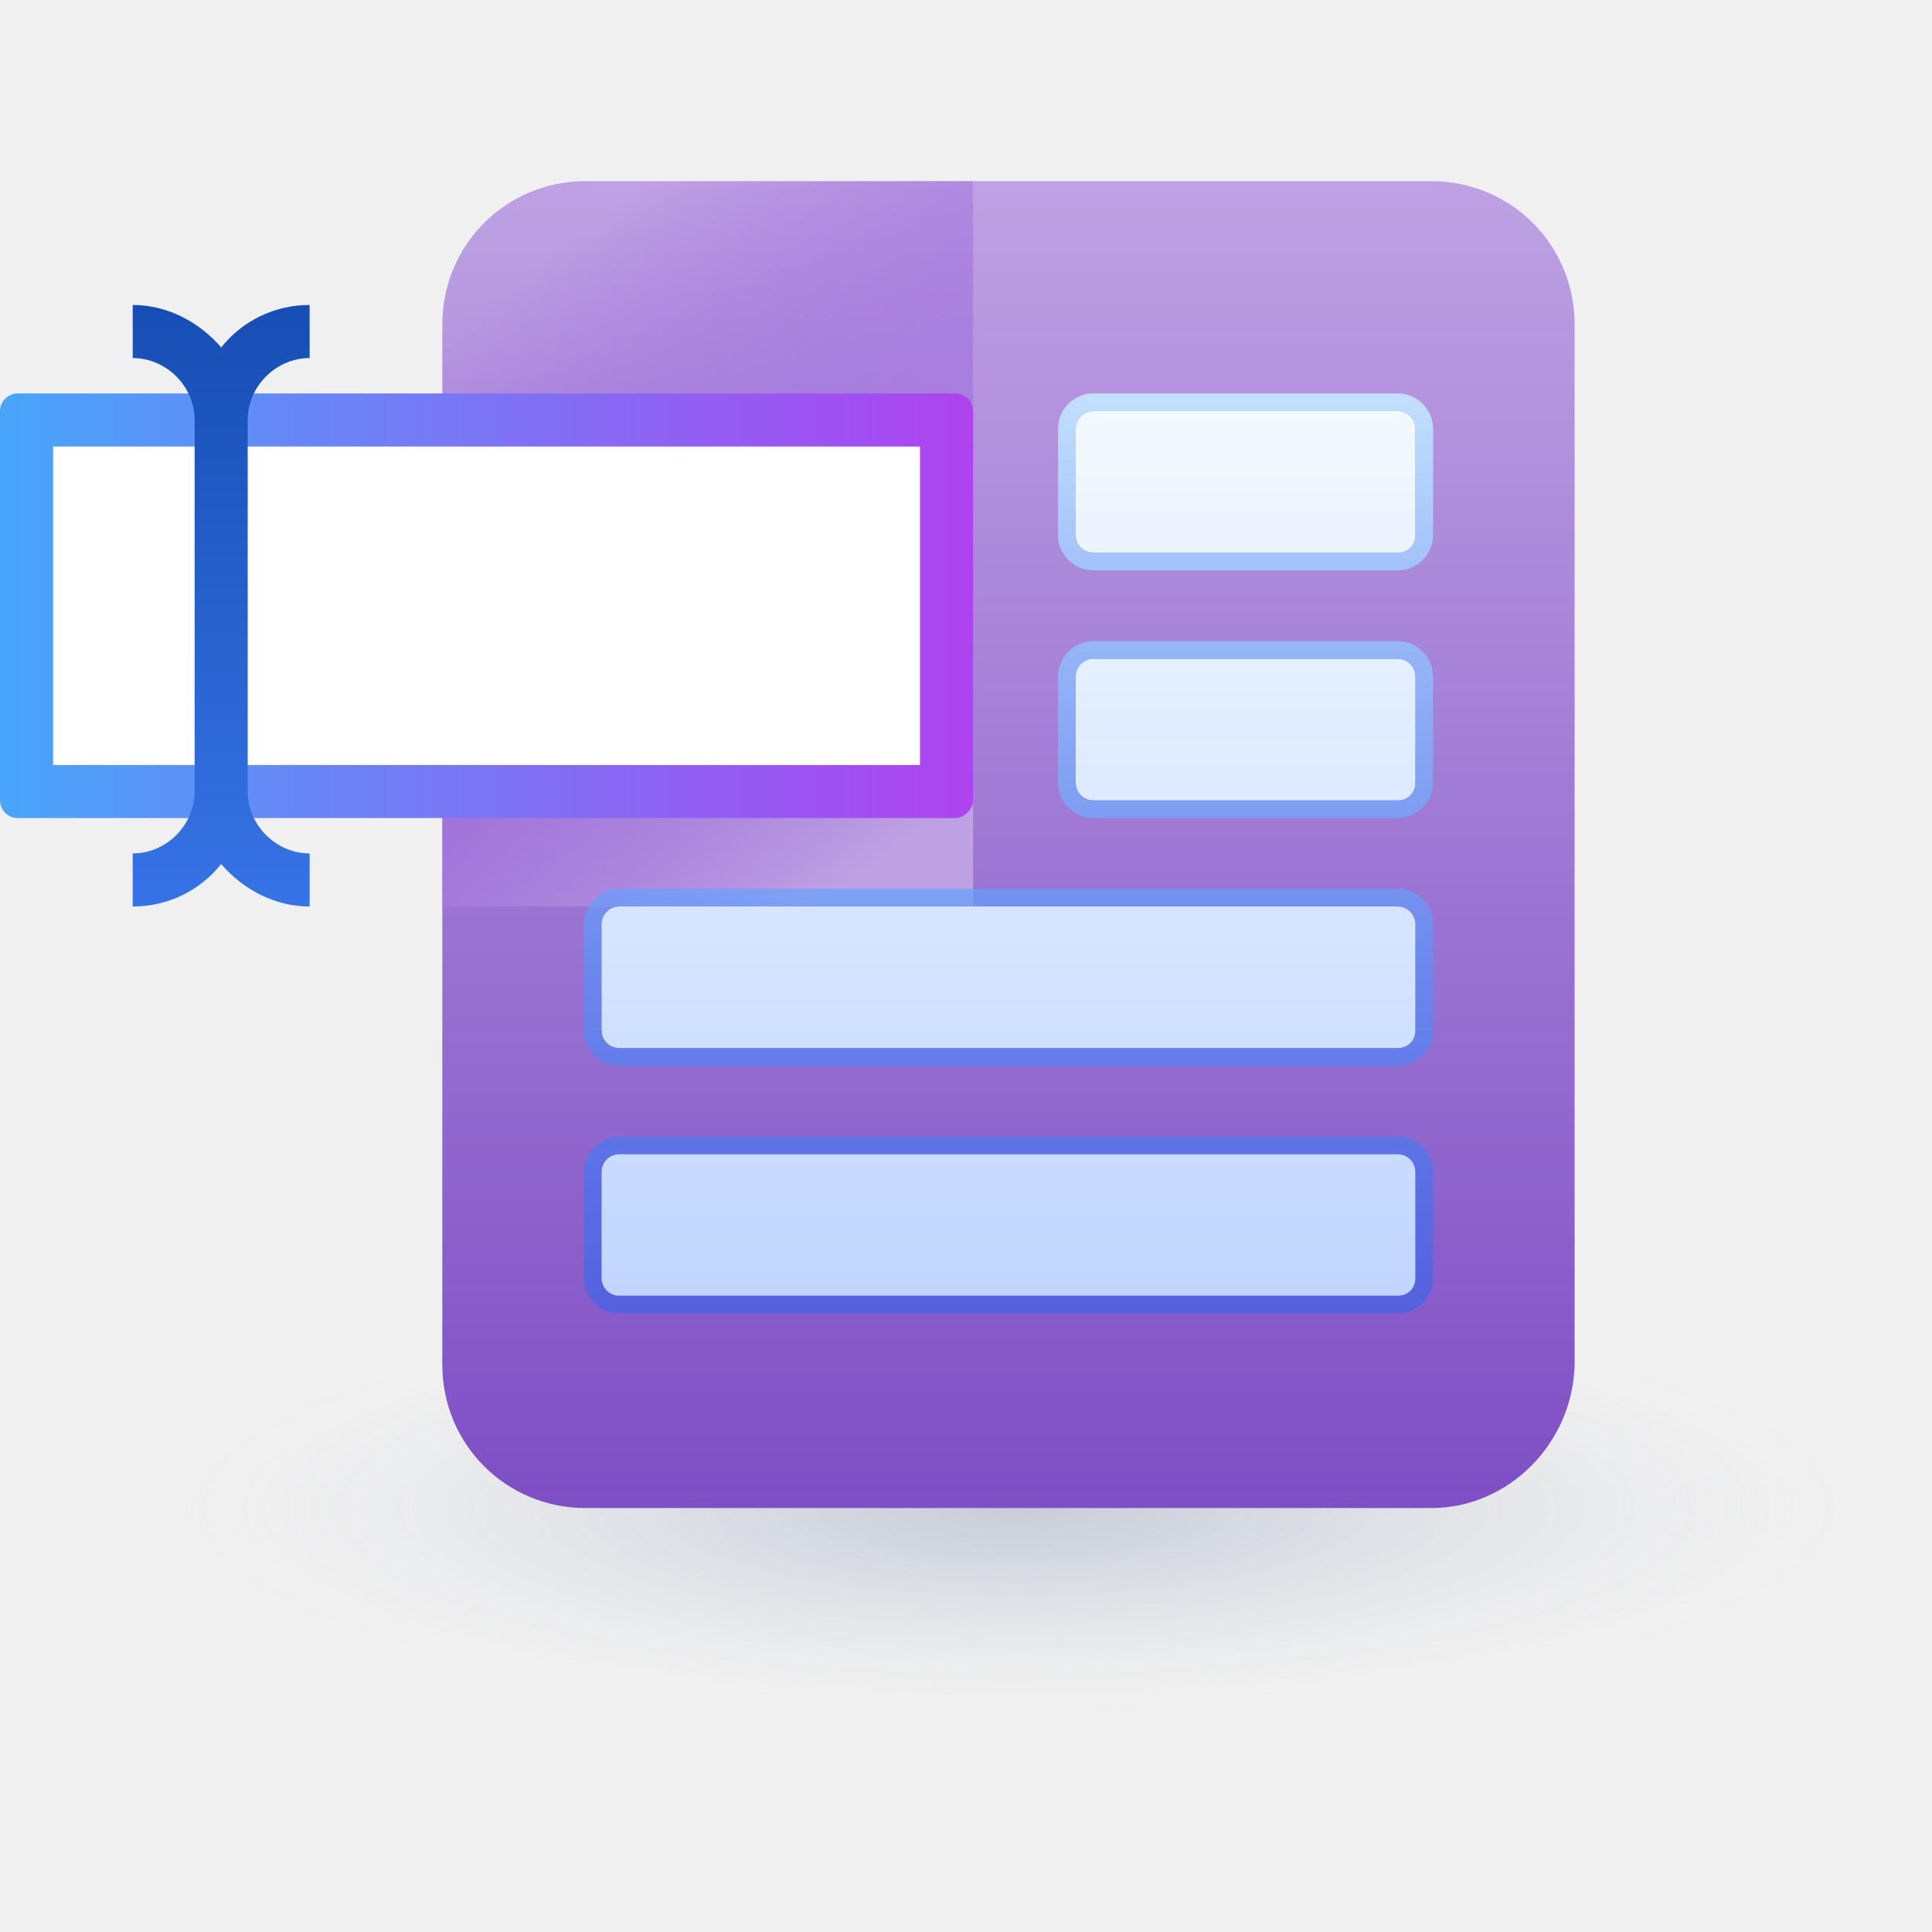
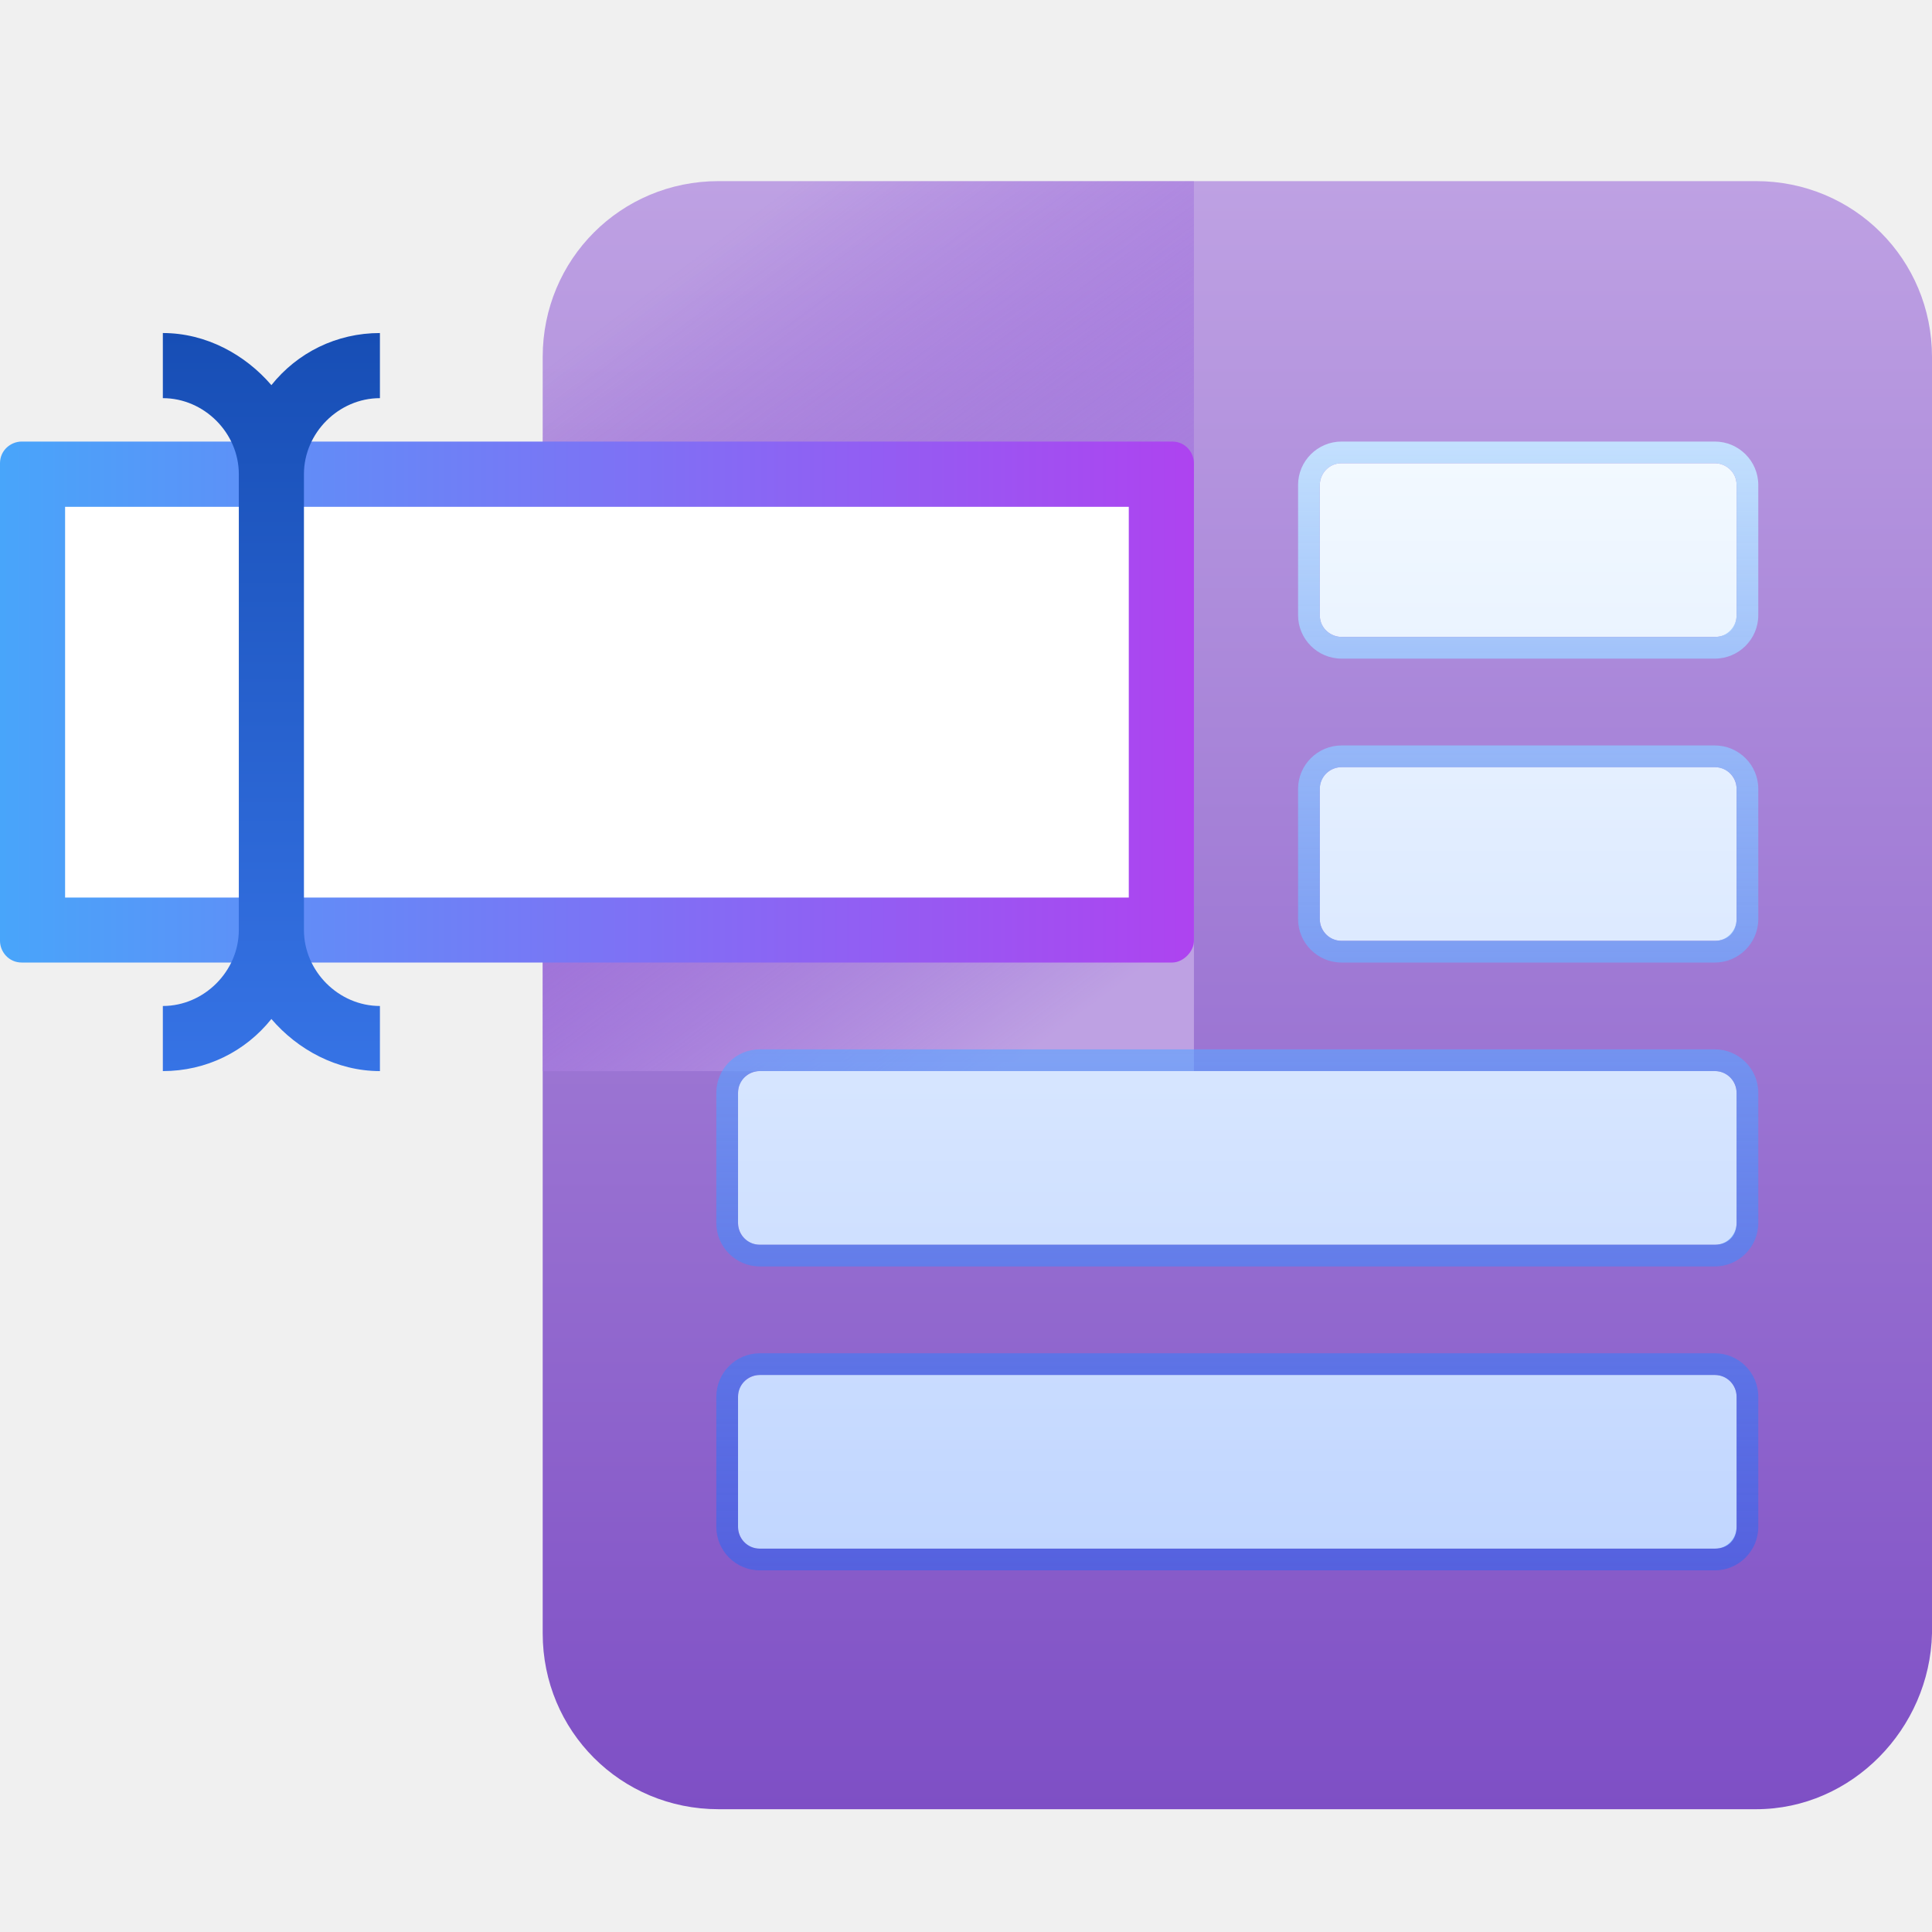
<svg xmlns="http://www.w3.org/2000/svg" width="128" height="128" viewBox="0 0 128 128" fill="none">
-   <path opacity="0.7" d="M67.282 116.792C100.815 116.792 128 109.235 128 99.912C128 90.59 100.815 83.033 67.282 83.033C33.748 83.033 6.563 90.59 6.563 99.912C6.563 109.235 33.748 116.792 67.282 116.792Z" fill="url(#paint0_radial_47_2677)" />
-   <path d="M94.828 99.912H38.798C33.523 99.912 29.304 95.693 29.304 90.418V21.495C29.304 16.22 33.523 12 38.798 12H94.828C100.103 12 104.322 16.22 104.322 21.495V90.418C104.205 95.576 99.985 99.912 94.828 99.912Z" fill="url(#paint1_linear_47_2677)" />
-   <path d="M38.681 12H64.469V60.059H29.304V21.377C29.304 16.22 33.523 12 38.681 12Z" fill="url(#paint2_linear_47_2677)" />
-   <path d="M63.297 54.198H1.172C0.469 54.198 0 53.612 0 53.026V27.239C0 26.535 0.586 26.066 1.172 26.066H63.297C64 26.066 64.469 26.652 64.469 27.239V53.026C64.469 53.612 63.883 54.198 63.297 54.198Z" fill="url(#paint3_linear_47_2677)" />
-   <path d="M3.517 29.584H60.953V50.683H3.517V29.584Z" fill="white" />
-   <path d="M92.601 36.616H72.44C71.854 36.616 71.268 36.147 71.268 35.444V28.41C71.268 27.824 71.737 27.238 72.44 27.238H92.601C93.187 27.238 93.773 27.707 93.773 28.41V35.444C93.773 36.147 93.304 36.616 92.601 36.616ZM93.773 51.854V44.821C93.773 44.235 93.304 43.649 92.601 43.649H72.44C71.854 43.649 71.268 44.117 71.268 44.821V51.854C71.268 52.44 71.737 53.026 72.44 53.026H92.601C93.304 53.026 93.773 52.557 93.773 51.854ZM93.773 68.264V61.231C93.773 60.645 93.304 60.059 92.601 60.059H41.026C40.44 60.059 39.853 60.528 39.853 61.231V68.264C39.853 68.85 40.322 69.436 41.026 69.436H92.601C93.304 69.436 93.773 68.967 93.773 68.264ZM93.773 84.674V77.641C93.773 77.055 93.304 76.469 92.601 76.469H41.026C40.44 76.469 39.853 76.938 39.853 77.641V84.674C39.853 85.261 40.322 85.847 41.026 85.847H92.601C93.304 85.847 93.773 85.378 93.773 84.674Z" fill="url(#paint4_linear_47_2677)" />
-   <path d="M92.601 27.239C93.187 27.239 93.773 27.707 93.773 28.411V35.444C93.773 36.03 93.305 36.616 92.601 36.616H72.44C71.854 36.616 71.268 36.147 71.268 35.444V28.411C71.268 27.825 71.737 27.239 72.44 27.239H92.601ZM92.601 43.649C93.187 43.649 93.773 44.118 93.773 44.821V51.854C93.773 52.44 93.305 53.026 92.601 53.026H72.44C71.854 53.026 71.268 52.557 71.268 51.854V44.821C71.268 44.235 71.737 43.649 72.44 43.649H92.601ZM92.601 60.059C93.187 60.059 93.773 60.528 93.773 61.231V68.264C93.773 68.85 93.305 69.437 92.601 69.437H41.026C40.44 69.437 39.854 68.968 39.854 68.264V61.231C39.854 60.645 40.323 60.059 41.026 60.059H92.601ZM92.601 76.47C93.187 76.47 93.773 76.939 93.773 77.642V84.675C93.773 85.261 93.305 85.847 92.601 85.847H41.026C40.44 85.847 39.854 85.378 39.854 84.675V77.642C39.854 77.056 40.323 76.47 41.026 76.47H92.601ZM92.601 26.066H72.44C71.151 26.066 70.096 27.121 70.096 28.411V35.444C70.096 36.733 71.151 37.788 72.44 37.788H92.601C93.891 37.788 94.946 36.733 94.946 35.444V28.411C94.946 27.121 93.891 26.066 92.601 26.066ZM92.601 42.477H72.44C71.151 42.477 70.096 43.532 70.096 44.821V51.854C70.096 53.144 71.151 54.198 72.44 54.198H92.601C93.891 54.198 94.946 53.144 94.946 51.854V44.821C94.946 43.532 93.891 42.477 92.601 42.477ZM92.601 58.887H41.026C39.737 58.887 38.682 59.942 38.682 61.231V68.264C38.682 69.554 39.737 70.609 41.026 70.609H92.601C93.891 70.609 94.946 69.554 94.946 68.264V61.231C94.946 59.942 93.891 58.887 92.601 58.887ZM92.601 75.297H41.026C39.737 75.297 38.682 76.352 38.682 77.642V84.675C38.682 85.964 39.737 87.019 41.026 87.019H92.601C93.891 87.019 94.946 85.964 94.946 84.675V77.642C94.946 76.352 93.891 75.297 92.601 75.297Z" fill="url(#paint5_linear_47_2677)" />
-   <path d="M20.514 23.722V20.205C18.169 20.205 16.059 21.26 14.653 23.018C13.246 21.377 11.136 20.205 8.792 20.205V23.722C11.019 23.722 12.895 25.597 12.895 27.824V52.44C12.895 54.667 11.019 56.542 8.792 56.542V60.059C11.136 60.059 13.246 59.004 14.653 57.246C16.059 58.887 18.169 60.059 20.514 60.059V56.542C18.287 56.542 16.411 54.667 16.411 52.44V27.824C16.411 25.597 18.287 23.722 20.514 23.722Z" fill="url(#paint6_linear_47_2677)" />
+   <path d="M116.35 119.865H47.605C41.133 119.865 35.955 114.687 35.955 108.215V23.649C35.955 17.177 41.133 12 47.605 12H116.35C122.822 12 128 17.177 128 23.649V108.215C127.856 114.544 122.678 119.865 116.35 119.865Z" fill="url(#paint0_linear_129_4963)" />
+   <path d="M47.461 12H79.101V70.966H35.955V23.506C35.955 17.177 41.133 12 47.461 12Z" fill="url(#paint1_linear_129_4963)" />
+   <path d="M77.663 63.77H1.438C0.575 63.77 0 63.051 0 62.333V30.692C0 29.829 0.719 29.254 1.438 29.254H77.663C78.526 29.254 79.101 29.973 79.101 30.692V62.333C79.101 63.051 78.382 63.77 77.663 63.77Z" fill="url(#paint2_linear_129_4963)" />
+   <path d="M4.313 33.578H74.785V59.465H4.313V33.578Z" fill="white" />
+   <path d="M113.616 42.197H88.879C88.159 42.197 87.44 41.622 87.44 40.759V32.13C87.44 31.41 88.015 30.691 88.879 30.691H113.616C114.335 30.691 115.054 31.267 115.054 32.13V40.759C115.054 41.622 114.478 42.197 113.616 42.197ZM115.054 60.894V52.264C115.054 51.545 114.478 50.826 113.616 50.826H88.879C88.159 50.826 87.44 51.401 87.44 52.264V60.894C87.44 61.613 88.015 62.332 88.879 62.332H113.616C114.478 62.332 115.054 61.757 115.054 60.894ZM115.054 81.029V72.399C115.054 71.68 114.478 70.961 113.616 70.961H50.334C49.615 70.961 48.897 71.536 48.897 72.399V81.029C48.897 81.748 49.472 82.467 50.334 82.467H113.616C114.478 82.467 115.054 81.891 115.054 81.029ZM115.054 101.163V92.534C115.054 91.815 114.478 91.096 113.616 91.096H50.334C49.615 91.096 48.897 91.671 48.897 92.534V101.163C48.897 101.882 49.472 102.601 50.334 102.601H113.616C114.478 102.601 115.054 102.026 115.054 101.163Z" fill="url(#paint3_linear_129_4963)" />
+   <path d="M113.615 30.692C114.334 30.692 115.053 31.267 115.053 32.13V40.76C115.053 41.479 114.478 42.198 113.615 42.198H88.878C88.159 42.198 87.44 41.622 87.44 40.76V32.13C87.44 31.411 88.015 30.692 88.878 30.692H113.615ZM113.615 50.827C114.334 50.827 115.053 51.402 115.053 52.265V60.894C115.053 61.614 114.478 62.333 113.615 62.333H88.878C88.159 62.333 87.44 61.757 87.44 60.894V52.265C87.44 51.546 88.015 50.827 88.878 50.827H113.615ZM113.615 70.962C114.334 70.962 115.053 71.537 115.053 72.4V81.029C115.053 81.748 114.478 82.467 113.615 82.467H50.334C49.615 82.467 48.896 81.892 48.896 81.029V72.4C48.896 71.681 49.472 70.962 50.334 70.962H113.615ZM113.615 91.096C114.334 91.096 115.053 91.671 115.053 92.535V101.164C115.053 101.883 114.478 102.602 113.615 102.602H50.334C49.615 102.602 48.896 102.027 48.896 101.164V92.535C48.896 91.815 49.472 91.096 50.334 91.096H113.615ZM113.615 29.254H88.878C87.296 29.254 86.001 30.548 86.001 32.13V40.76C86.001 42.342 87.296 43.636 88.878 43.636H113.615C115.197 43.636 116.491 42.342 116.491 40.76V32.13C116.491 30.548 115.197 29.254 113.615 29.254ZM113.615 49.389H88.878C87.296 49.389 86.001 50.683 86.001 52.265V60.894C86.001 62.476 87.296 63.77 88.878 63.77H113.615C115.197 63.77 116.491 62.476 116.491 60.894V52.265C116.491 50.683 115.197 49.389 113.615 49.389ZM113.615 69.523H50.334C48.752 69.523 47.458 70.818 47.458 72.4V81.029C47.458 82.611 48.752 83.905 50.334 83.905H113.615C115.197 83.905 116.491 82.611 116.491 81.029V72.4C116.491 70.818 115.197 69.523 113.615 69.523ZM113.615 89.658H50.334C48.752 89.658 47.458 90.953 47.458 92.535V101.164C47.458 102.746 48.752 104.04 50.334 104.04H113.615C115.197 104.04 116.491 102.746 116.491 101.164V92.535C116.491 90.953 115.197 89.658 113.615 89.658Z" fill="url(#paint4_linear_129_4963)" />
+   <path d="M25.171 26.379V22.064C22.295 22.064 19.706 23.359 17.98 25.516C16.254 23.503 13.665 22.064 10.789 22.064V26.379C13.522 26.379 15.823 28.68 15.823 31.413V61.615C15.823 64.347 13.522 66.649 10.789 66.649V70.963C13.665 70.963 16.254 69.669 17.98 67.511C19.706 69.525 22.295 70.963 25.171 70.963V66.649C22.439 66.649 20.137 64.347 20.137 61.615V31.413C20.137 28.68 22.439 26.379 25.171 26.379Z" fill="url(#paint5_linear_129_4963)" />
  <defs>
-     <radialGradient id="paint0_radial_47_2677" cx="0" cy="0" r="1" gradientUnits="userSpaceOnUse" gradientTransform="translate(67.282 99.9118) scale(57.7615 14.3359)">
-       <stop stop-color="#919FB9" stop-opacity="0.6" />
-       <stop offset="0.191" stop-color="#95A3BC" stop-opacity="0.485" />
-       <stop offset="0.392" stop-color="#A2AEC4" stop-opacity="0.365" />
-       <stop offset="0.597" stop-color="#B7C0D1" stop-opacity="0.242" />
-       <stop offset="0.803" stop-color="#D4DAE4" stop-opacity="0.118" />
-       <stop offset="1" stop-color="#F7F9FB" stop-opacity="0" />
-     </radialGradient>
-     <linearGradient id="paint1_linear_47_2677" x1="66.813" y1="99.912" x2="66.813" y2="12" gradientUnits="userSpaceOnUse">
+     <linearGradient id="paint0_linear_129_4963" x1="81.977" y1="119.865" x2="81.977" y2="12" gradientUnits="userSpaceOnUse">
      <stop stop-color="#7E4FC5" />
      <stop offset="1" stop-color="#BEA1E3" />
    </linearGradient>
-     <linearGradient id="paint2_linear_47_2677" x1="37.509" y1="16.103" x2="64.469" y2="52.44" gradientUnits="userSpaceOnUse">
+     <linearGradient id="paint1_linear_129_4963" x1="46.023" y1="17.034" x2="79.101" y2="61.618" gradientUnits="userSpaceOnUse">
      <stop stop-color="#7930D5" stop-opacity="0" />
      <stop offset="1" stop-color="#BEA1E3" />
    </linearGradient>
-     <linearGradient id="paint3_linear_47_2677" x1="0" y1="40.132" x2="64.469" y2="40.132" gradientUnits="userSpaceOnUse">
+     <linearGradient id="paint2_linear_129_4963" x1="0" y1="46.512" x2="79.101" y2="46.512" gradientUnits="userSpaceOnUse">
      <stop stop-color="#48A5FA" />
      <stop offset="1" stop-color="#AE43F0" />
    </linearGradient>
-     <linearGradient id="paint4_linear_47_2677" x1="66.813" y1="85.847" x2="66.813" y2="27.238" gradientUnits="userSpaceOnUse">
+     <linearGradient id="paint3_linear_129_4963" x1="81.975" y1="102.601" x2="81.975" y2="30.691" gradientUnits="userSpaceOnUse">
      <stop stop-color="#C1D6FF" />
      <stop offset="1" stop-color="#F2F9FF" />
    </linearGradient>
-     <linearGradient id="paint5_linear_47_2677" x1="66.814" y1="86.995" x2="66.814" y2="21.964" gradientUnits="userSpaceOnUse">
+     <linearGradient id="paint4_linear_129_4963" x1="81.975" y1="104.01" x2="81.975" y2="24.22" gradientUnits="userSpaceOnUse">
      <stop stop-color="#096BFE" stop-opacity="0.4" />
      <stop offset="1" stop-color="#D0EBFF" />
    </linearGradient>
-     <linearGradient id="paint6_linear_47_2677" x1="14.653" y1="60.059" x2="14.653" y2="20.205" gradientUnits="userSpaceOnUse">
+     <linearGradient id="paint5_linear_129_4963" x1="17.98" y1="70.963" x2="17.98" y2="22.064" gradientUnits="userSpaceOnUse">
      <stop stop-color="#3673E5" />
      <stop offset="1" stop-color="#174EB5" />
    </linearGradient>
  </defs>
</svg>
